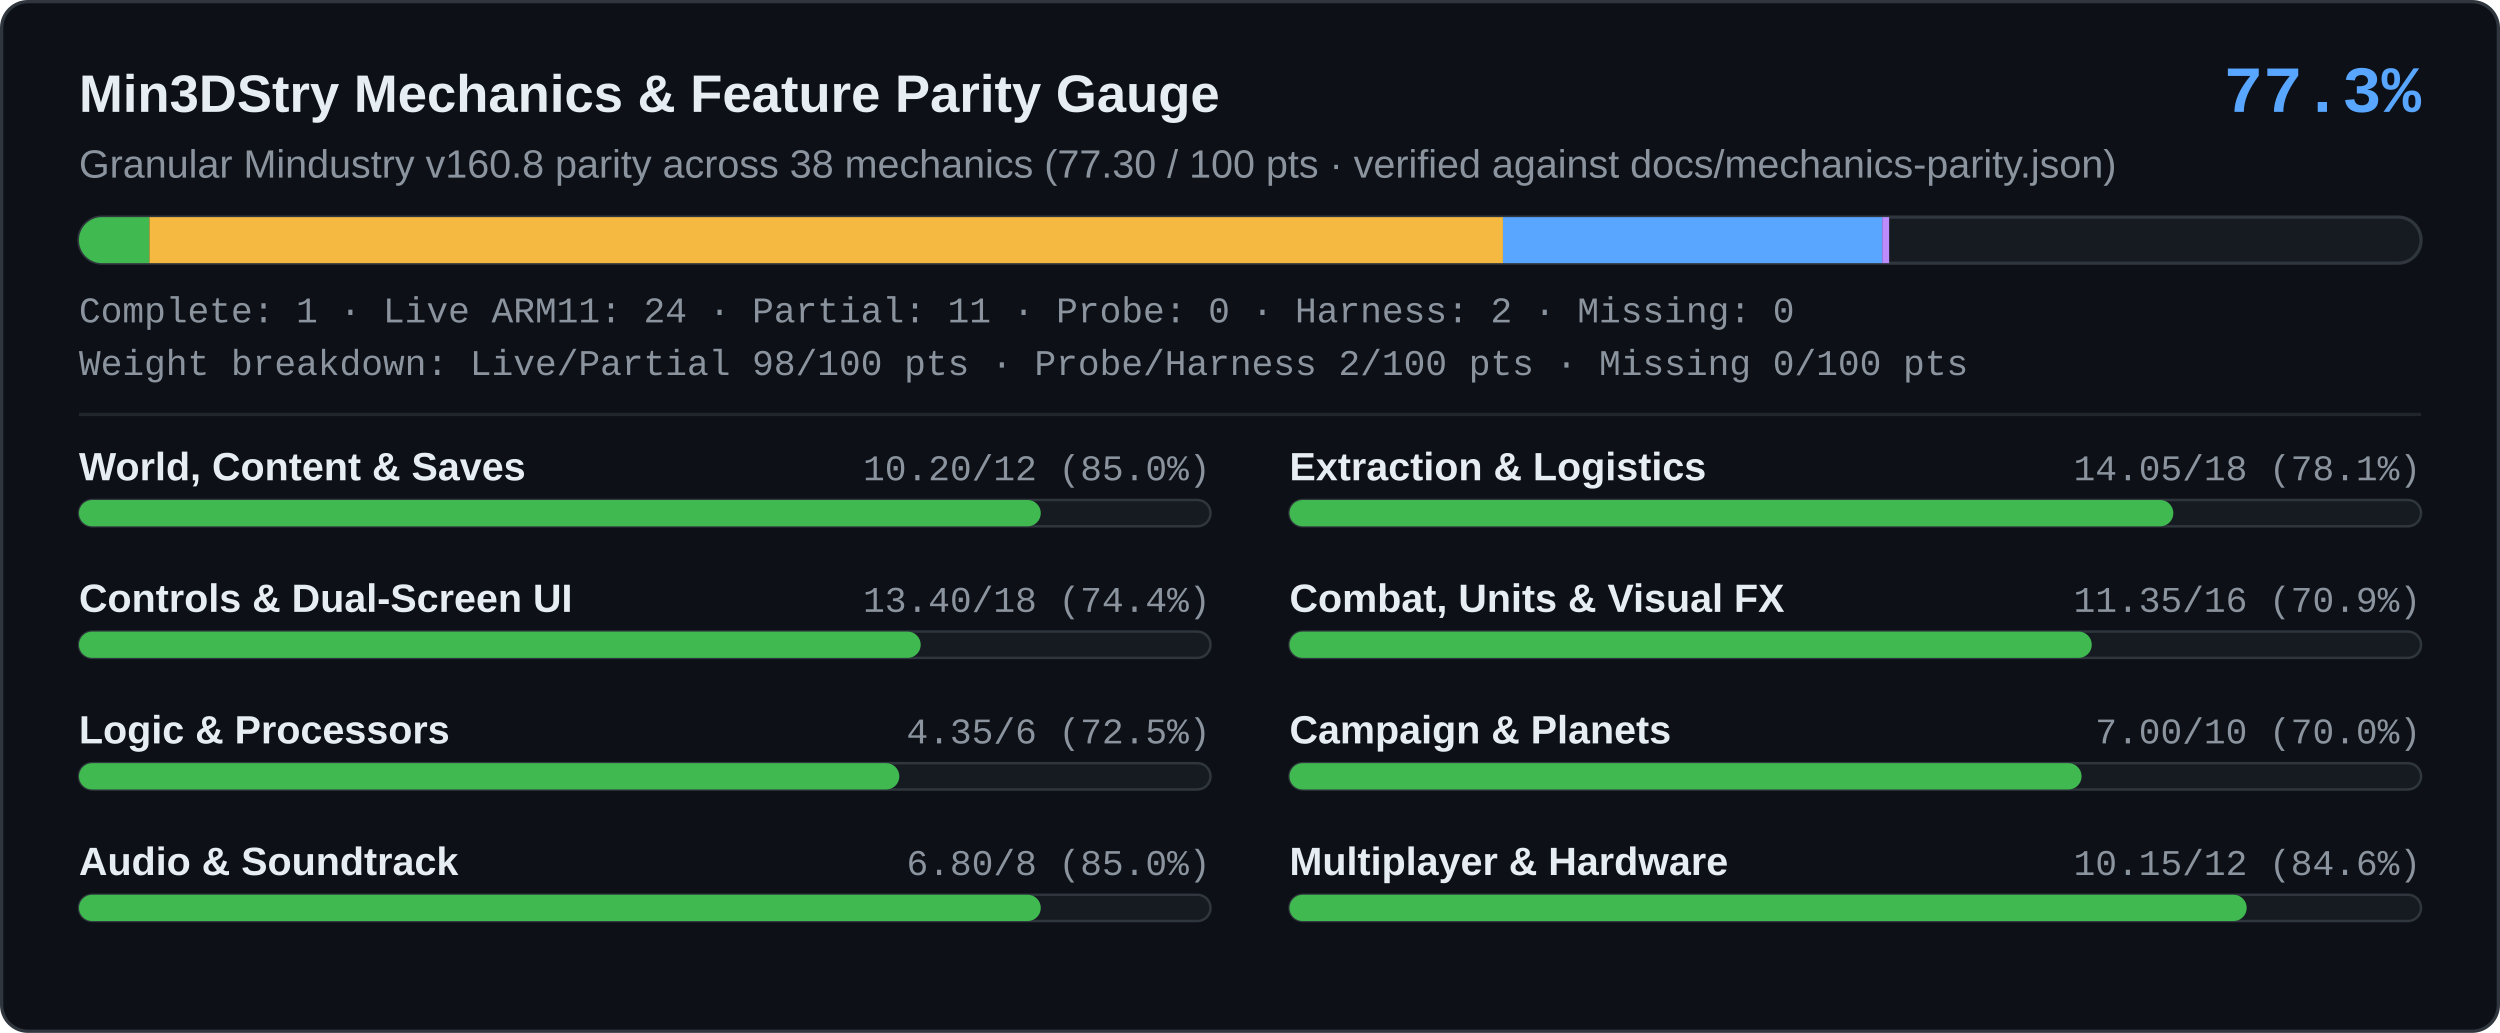
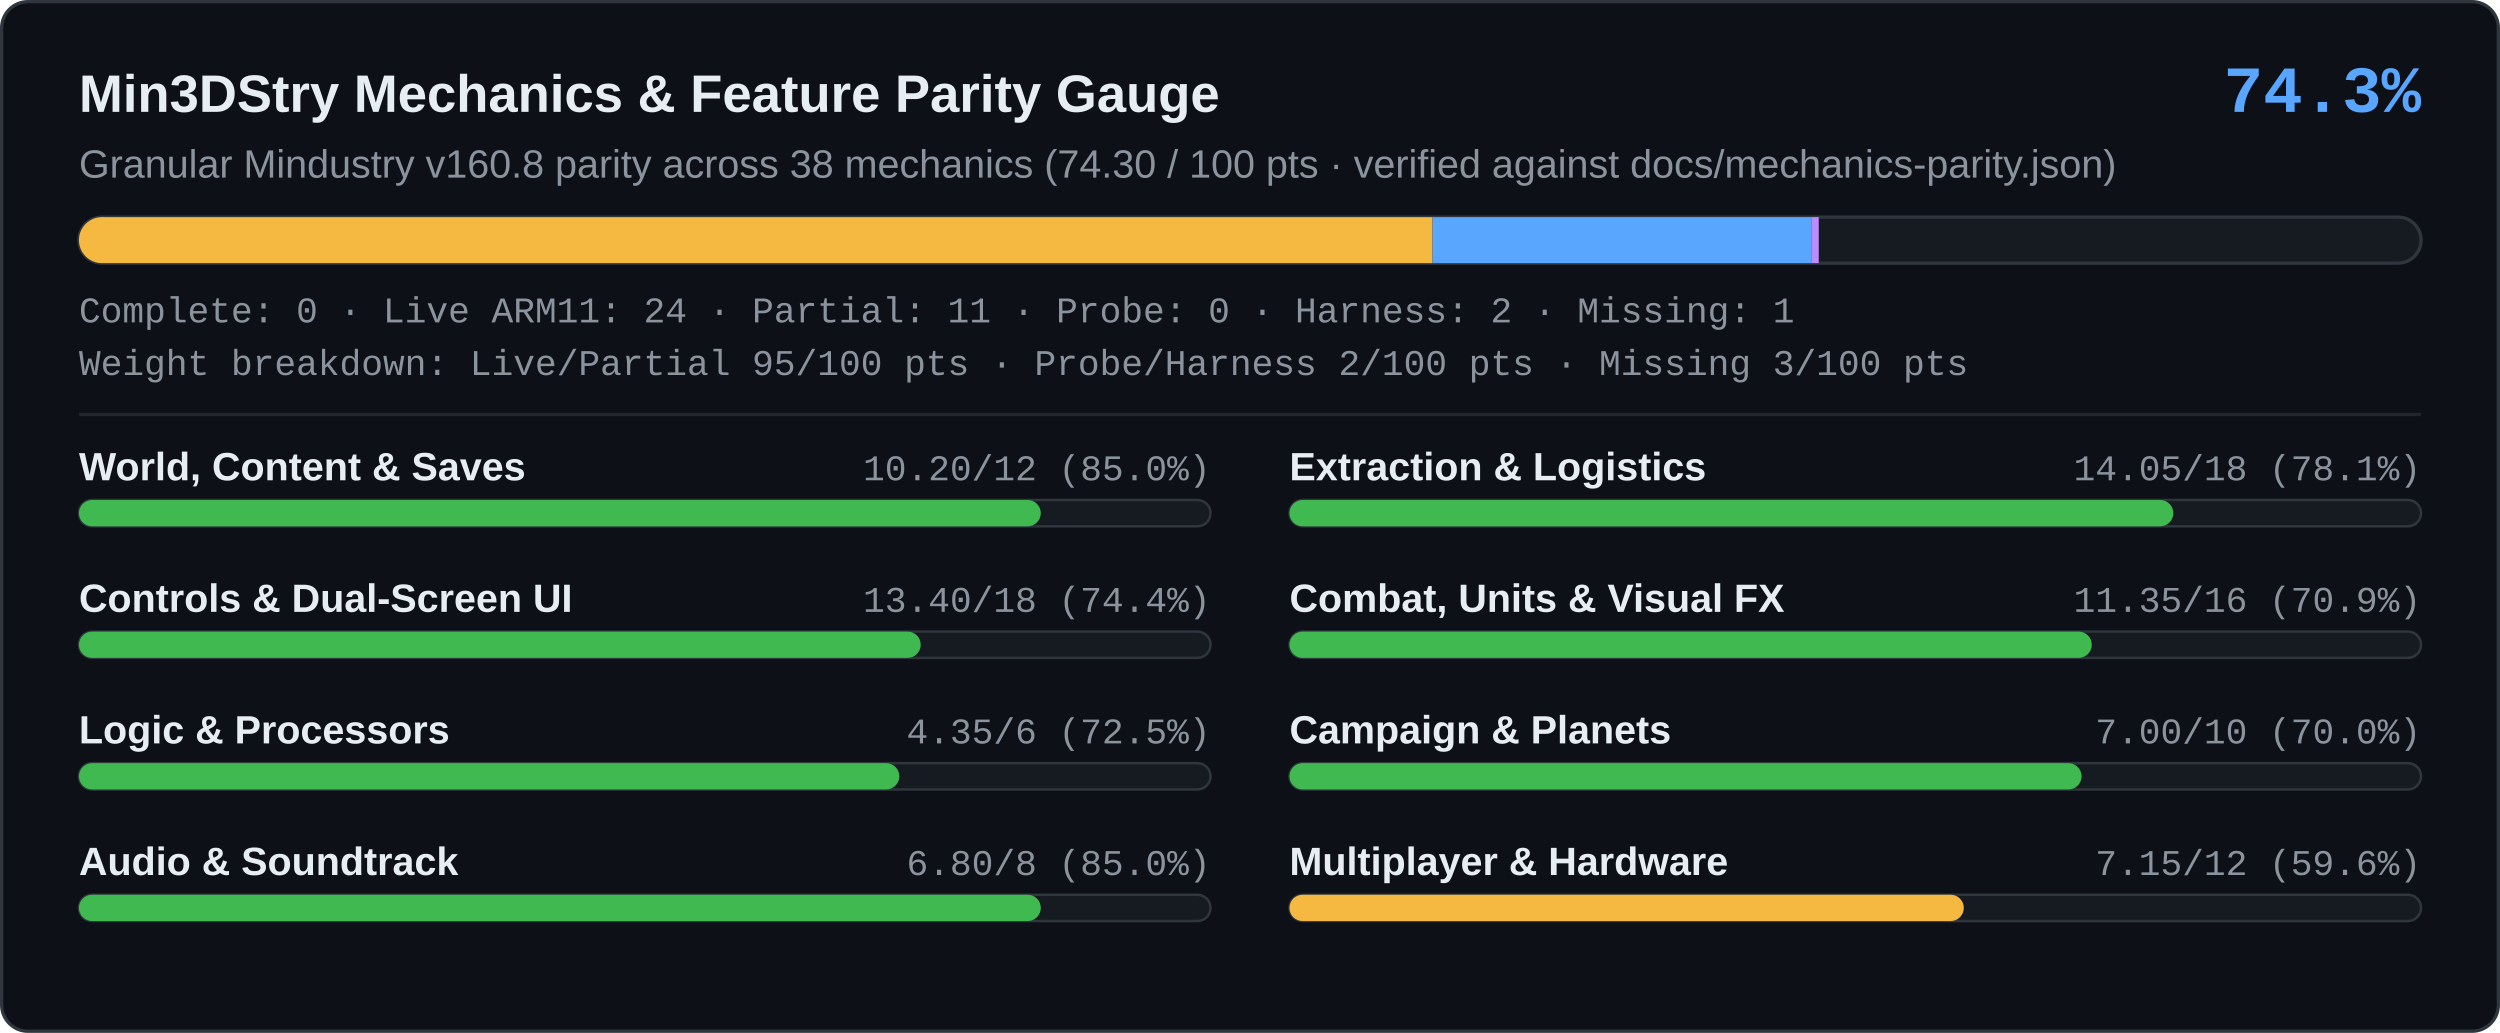
- <svg xmlns="http://www.w3.org/2000/svg" width="760" height="314" viewBox="0 0 760 314" role="img" aria-label="Min3DStry Mechanics &amp; Feature Parity 77.3%">
+ <svg xmlns="http://www.w3.org/2000/svg" width="760" height="314" viewBox="0 0 760 314" role="img" aria-label="Min3DStry Mechanics &amp; Feature Parity 74.3%">
  <defs>
    <clipPath id="mechBarClip">
      <rect x="24" y="66" width="712" height="14" rx="7" />
    </clipPath>
  </defs>
  <rect x="0.5" y="0.5" width="759" height="313" rx="8" fill="#0d1117" stroke="#30363d" />
  <text x="24" y="34" fill="#e6edf3" font-family="Segoe UI, Ubuntu, Arial, sans-serif" font-size="16" font-weight="700">Min3DStry Mechanics &amp; Feature Parity Gauge</text>
-   <text x="736" y="34" text-anchor="end" fill="#58a6ff" font-family="Consolas, Liberation Mono, monospace" font-size="20" font-weight="700">77.3%</text>
-   <text x="24" y="54" fill="#8b949e" font-family="Segoe UI, Ubuntu, Arial, sans-serif" font-size="12">Granular Mindustry v160.8 parity across 38 mechanics (77.30 / 100 pts · verified against docs/mechanics-parity.json)</text>
+   <text x="736" y="34" text-anchor="end" fill="#58a6ff" font-family="Consolas, Liberation Mono, monospace" font-size="20" font-weight="700">74.3%</text>
+   <text x="24" y="54" fill="#8b949e" font-family="Segoe UI, Ubuntu, Arial, sans-serif" font-size="12">Granular Mindustry v160.8 parity across 38 mechanics (74.30 / 100 pts · verified against docs/mechanics-parity.json)</text>
  <rect x="24" y="66" width="712" height="14" rx="7" fill="#161b22" stroke="#30363d" />
  <g clip-path="url(#mechBarClip)">
-     <rect x="24.0" y="66" width="21.4" height="14" fill="#3fb950" />
-     <rect x="45.4" y="66" width="411.5" height="14" fill="#f5b841" />
-     <rect x="456.9" y="66" width="115.3" height="14" fill="#58a6ff" />
-     <rect x="572.2" y="66" width="2.1" height="14" fill="#bc8cff" />
+     <rect x="24.0" y="66" width="411.5" height="14" fill="#f5b841" />
+     <rect x="435.5" y="66" width="115.3" height="14" fill="#58a6ff" />
+     <rect x="550.8" y="66" width="2.1" height="14" fill="#bc8cff" />
  </g>
-   <text x="24" y="98" fill="#8b949e" font-family="Consolas, Liberation Mono, monospace" font-size="11">Complete: 1  ·  Live ARM11: 24  ·  Partial: 11  ·  Probe: 0  ·  Harness: 2  ·  Missing: 0</text>
-   <text x="24" y="114" fill="#8b949e" font-family="Consolas, Liberation Mono, monospace" font-size="11">Weight breakdown:  Live/Partial 98/100 pts  ·  Probe/Harness 2/100 pts  ·  Missing 0/100 pts</text>
+   <text x="24" y="98" fill="#8b949e" font-family="Consolas, Liberation Mono, monospace" font-size="11">Complete: 0  ·  Live ARM11: 24  ·  Partial: 11  ·  Probe: 0  ·  Harness: 2  ·  Missing: 1</text>
+   <text x="24" y="114" fill="#8b949e" font-family="Consolas, Liberation Mono, monospace" font-size="11">Weight breakdown:  Live/Partial 95/100 pts  ·  Probe/Harness 2/100 pts  ·  Missing 3/100 pts</text>
  <line x1="24" y1="126" x2="736" y2="126" stroke="#21262d" stroke-width="1" />
  <text x="24" y="146" fill="#e6edf3" font-family="Segoe UI, Ubuntu, Arial, sans-serif" font-size="12" font-weight="600">World, Content &amp; Saves</text>
  <text x="368" y="146" text-anchor="end" fill="#8b949e" font-family="Consolas, Liberation Mono, monospace" font-size="11">10.20/12 (85.0%)</text>
  <rect x="24" y="152" width="344" height="8" rx="4" fill="#161b22" stroke="#30363d" stroke-width="0.75" />
  <rect x="24" y="152" width="292.4" height="8" rx="4" fill="#3fb950" />
  <text x="392" y="146" fill="#e6edf3" font-family="Segoe UI, Ubuntu, Arial, sans-serif" font-size="12" font-weight="600">Extraction &amp; Logistics</text>
  <text x="736" y="146" text-anchor="end" fill="#8b949e" font-family="Consolas, Liberation Mono, monospace" font-size="11">14.05/18 (78.1%)</text>
  <rect x="392" y="152" width="344" height="8" rx="4" fill="#161b22" stroke="#30363d" stroke-width="0.75" />
  <rect x="392" y="152" width="268.7" height="8" rx="4" fill="#3fb950" />
  <text x="24" y="186" fill="#e6edf3" font-family="Segoe UI, Ubuntu, Arial, sans-serif" font-size="12" font-weight="600">Controls &amp; Dual-Screen UI</text>
  <text x="368" y="186" text-anchor="end" fill="#8b949e" font-family="Consolas, Liberation Mono, monospace" font-size="11">13.40/18 (74.4%)</text>
  <rect x="24" y="192" width="344" height="8" rx="4" fill="#161b22" stroke="#30363d" stroke-width="0.75" />
  <rect x="24" y="192" width="255.9" height="8" rx="4" fill="#3fb950" />
  <text x="392" y="186" fill="#e6edf3" font-family="Segoe UI, Ubuntu, Arial, sans-serif" font-size="12" font-weight="600">Combat, Units &amp; Visual FX</text>
  <text x="736" y="186" text-anchor="end" fill="#8b949e" font-family="Consolas, Liberation Mono, monospace" font-size="11">11.35/16 (70.9%)</text>
  <rect x="392" y="192" width="344" height="8" rx="4" fill="#161b22" stroke="#30363d" stroke-width="0.75" />
  <rect x="392" y="192" width="243.9" height="8" rx="4" fill="#3fb950" />
  <text x="24" y="226" fill="#e6edf3" font-family="Segoe UI, Ubuntu, Arial, sans-serif" font-size="12" font-weight="600">Logic &amp; Processors</text>
  <text x="368" y="226" text-anchor="end" fill="#8b949e" font-family="Consolas, Liberation Mono, monospace" font-size="11">4.35/6 (72.5%)</text>
  <rect x="24" y="232" width="344" height="8" rx="4" fill="#161b22" stroke="#30363d" stroke-width="0.75" />
  <rect x="24" y="232" width="249.4" height="8" rx="4" fill="#3fb950" />
  <text x="392" y="226" fill="#e6edf3" font-family="Segoe UI, Ubuntu, Arial, sans-serif" font-size="12" font-weight="600">Campaign &amp; Planets</text>
  <text x="736" y="226" text-anchor="end" fill="#8b949e" font-family="Consolas, Liberation Mono, monospace" font-size="11">7.00/10 (70.0%)</text>
  <rect x="392" y="232" width="344" height="8" rx="4" fill="#161b22" stroke="#30363d" stroke-width="0.75" />
  <rect x="392" y="232" width="240.8" height="8" rx="4" fill="#3fb950" />
  <text x="24" y="266" fill="#e6edf3" font-family="Segoe UI, Ubuntu, Arial, sans-serif" font-size="12" font-weight="600">Audio &amp; Soundtrack</text>
  <text x="368" y="266" text-anchor="end" fill="#8b949e" font-family="Consolas, Liberation Mono, monospace" font-size="11">6.80/8 (85.0%)</text>
  <rect x="24" y="272" width="344" height="8" rx="4" fill="#161b22" stroke="#30363d" stroke-width="0.75" />
  <rect x="24" y="272" width="292.4" height="8" rx="4" fill="#3fb950" />
  <text x="392" y="266" fill="#e6edf3" font-family="Segoe UI, Ubuntu, Arial, sans-serif" font-size="12" font-weight="600">Multiplayer &amp; Hardware</text>
-   <text x="736" y="266" text-anchor="end" fill="#8b949e" font-family="Consolas, Liberation Mono, monospace" font-size="11">10.15/12 (84.6%)</text>
+   <text x="736" y="266" text-anchor="end" fill="#8b949e" font-family="Consolas, Liberation Mono, monospace" font-size="11">7.15/12 (59.6%)</text>
  <rect x="392" y="272" width="344" height="8" rx="4" fill="#161b22" stroke="#30363d" stroke-width="0.75" />
-   <rect x="392" y="272" width="291.0" height="8" rx="4" fill="#3fb950" />
+   <rect x="392" y="272" width="205.0" height="8" rx="4" fill="#f5b841" />
</svg>
